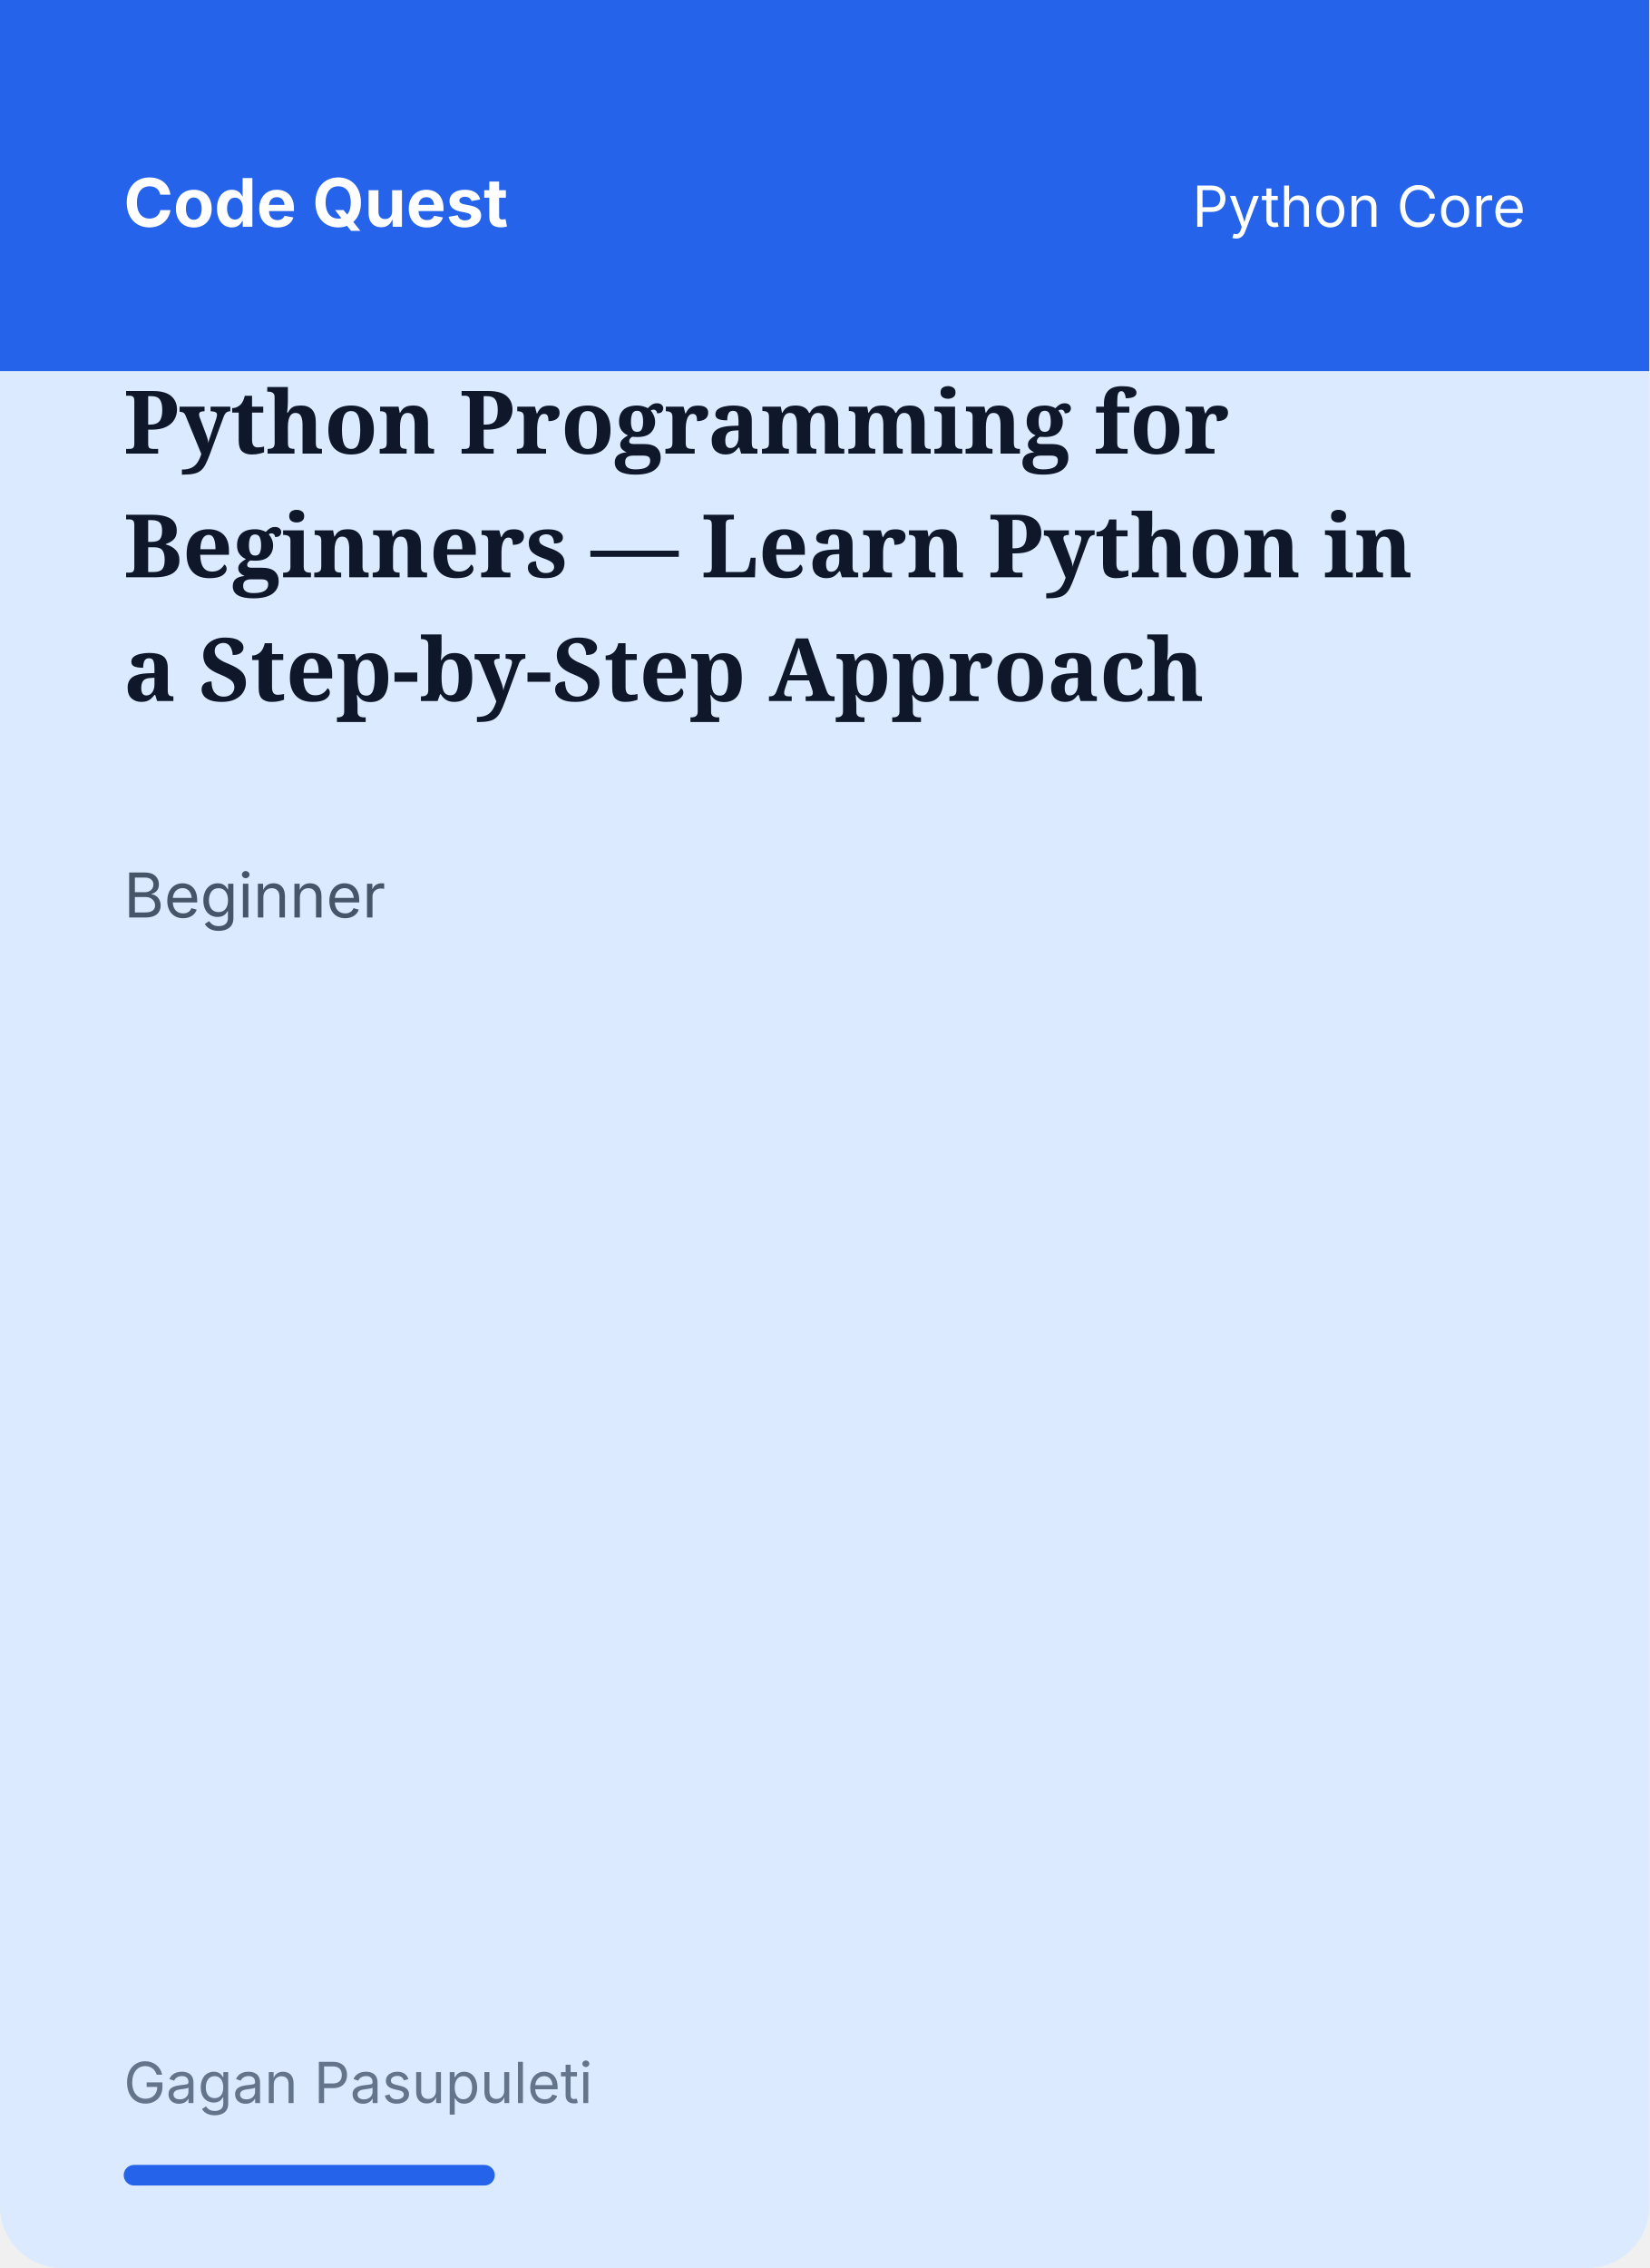
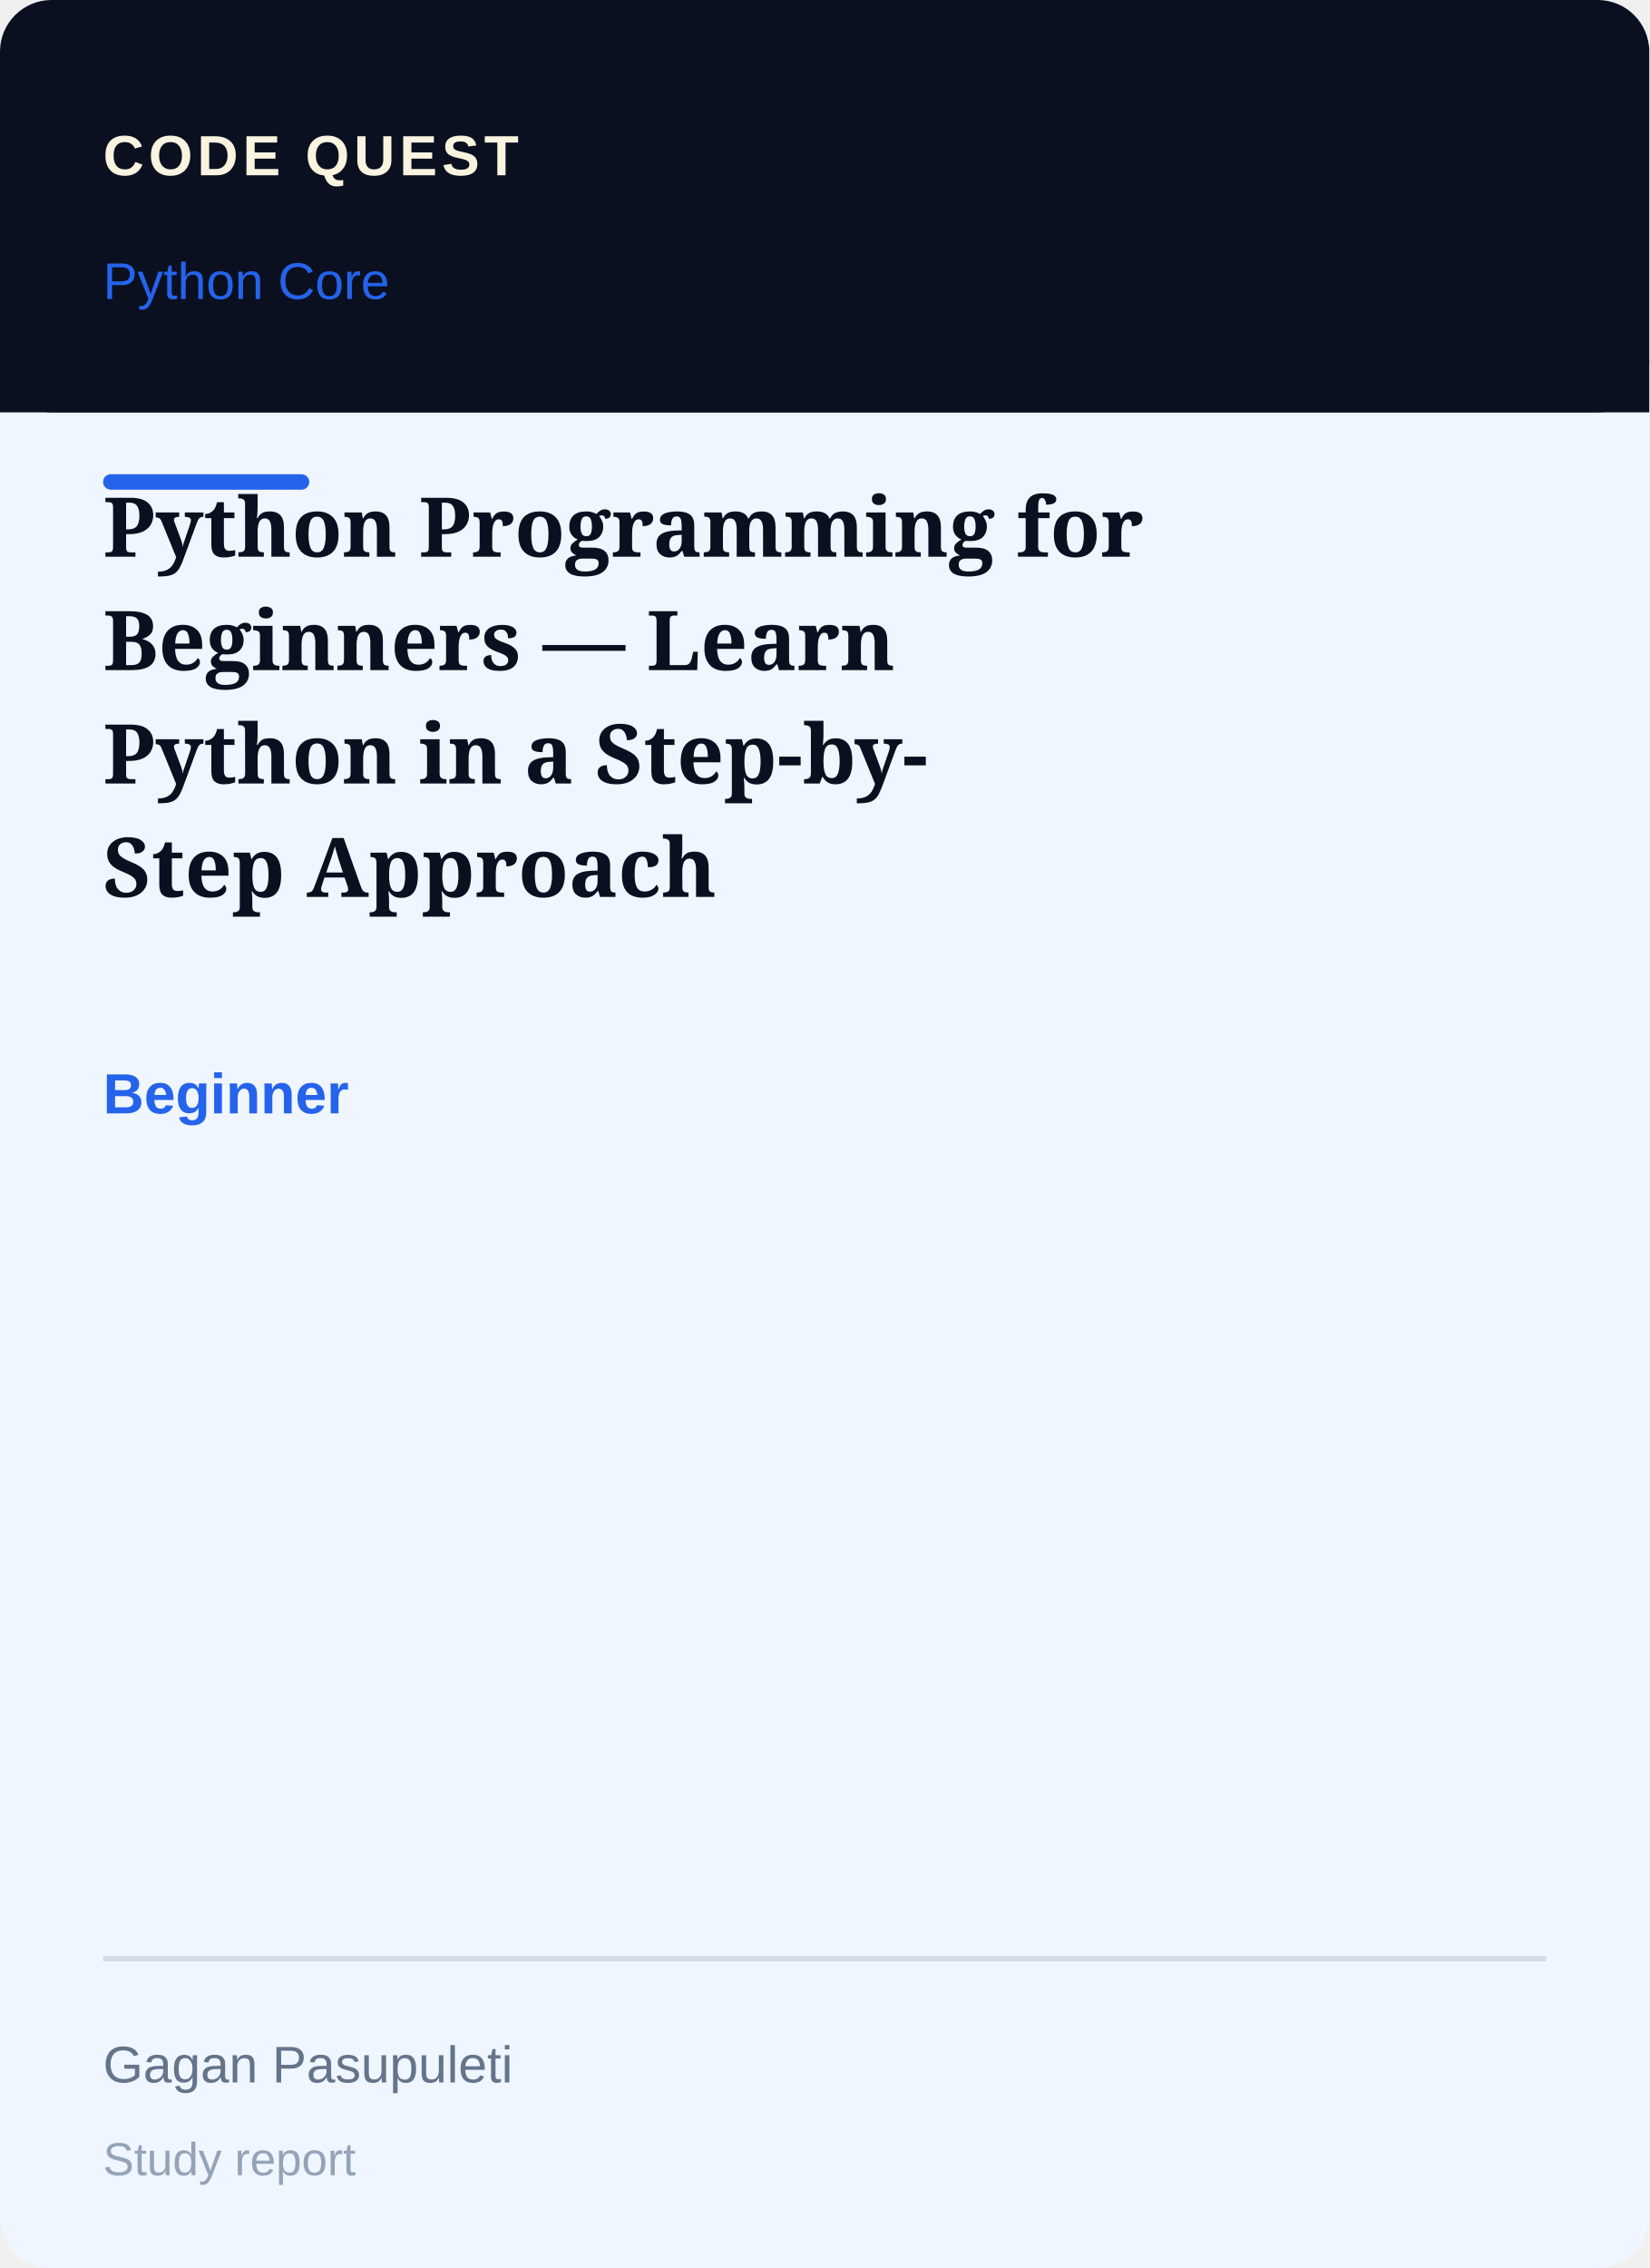
- <svg xmlns="http://www.w3.org/2000/svg" width="320" height="440" viewBox="0 0 320 440" role="img">
-   <rect width="320" height="440" rx="12" fill="#dbeafe" />
-   <rect width="320" height="72" fill="#2563eb" />
-   <text x="24" y="44" font-family="Inter, Arial, sans-serif" font-size="13" font-weight="700" fill="#ffffff">Code Quest</text>
-   <text x="296" y="44" text-anchor="end" font-family="Inter, Arial, sans-serif" font-size="11" fill="#ffffff">Python Core</text>
-   <text x="24" y="88" font-family="Georgia, serif" font-size="17" font-weight="700" fill="#0f172a">Python Programming for</text>
-   <text x="24" y="112" font-family="Georgia, serif" font-size="17" font-weight="700" fill="#0f172a">Beginners — Learn Python in</text>
-   <text x="24" y="136" font-family="Georgia, serif" font-size="17" font-weight="700" fill="#0f172a">a Step-by-Step Approach</text>
-   <text x="24" y="178" font-family="Inter, Arial, sans-serif" font-size="12" fill="#475569">Beginner</text>
-   <text x="24" y="408" font-family="Inter, Arial, sans-serif" font-size="11" fill="#64748b">Gagan Pasupuleti</text>
-   <rect x="24" y="420" width="72" height="4" rx="2" fill="#2563eb" />
+ <svg xmlns="http://www.w3.org/2000/svg" width="320" height="440" viewBox="0 0 320 440" role="img" aria-label="Cover">
+   <rect width="320" height="440" rx="10" fill="#EFF6FF" />
+   <rect width="320" height="80" rx="10" fill="#0A1020" />
+   <rect y="70" width="320" height="10" fill="#0A1020" />
+   <text x="20" y="34" font-family="Arial, sans-serif" font-size="11" font-weight="700" letter-spacing="0.08em" fill="#FAF3E0">CODE QUEST</text>
+   <text x="20" y="58" font-family="Arial, sans-serif" font-size="10" fill="#2563EB">Python Core</text>
+   <rect x="20" y="92" width="40" height="3" rx="1.5" fill="#2563EB" />
+   <text x="20" y="108" font-family="Georgia, serif" font-size="16" font-weight="700" fill="#0A1020">Python Programming for</text>
+   <text x="20" y="130" font-family="Georgia, serif" font-size="16" font-weight="700" fill="#0A1020">Beginners — Learn</text>
+   <text x="20" y="152" font-family="Georgia, serif" font-size="16" font-weight="700" fill="#0A1020">Python in a Step-by-</text>
+   <text x="20" y="174" font-family="Georgia, serif" font-size="16" font-weight="700" fill="#0A1020">Step Approach</text>
+   <text x="20" y="216" font-family="Arial, sans-serif" font-size="11" font-weight="600" fill="#2563EB">Beginner</text>
+   <line x1="20" y1="380" x2="300" y2="380" stroke="#0A1020" stroke-opacity="0.12" stroke-width="1" />
+   <text x="20" y="404" font-family="Arial, sans-serif" font-size="10" fill="#64748B">Gagan Pasupuleti</text>
+   <text x="20" y="422" font-family="Arial, sans-serif" font-size="9" fill="#94A3B8">Study report</text>
</svg>
